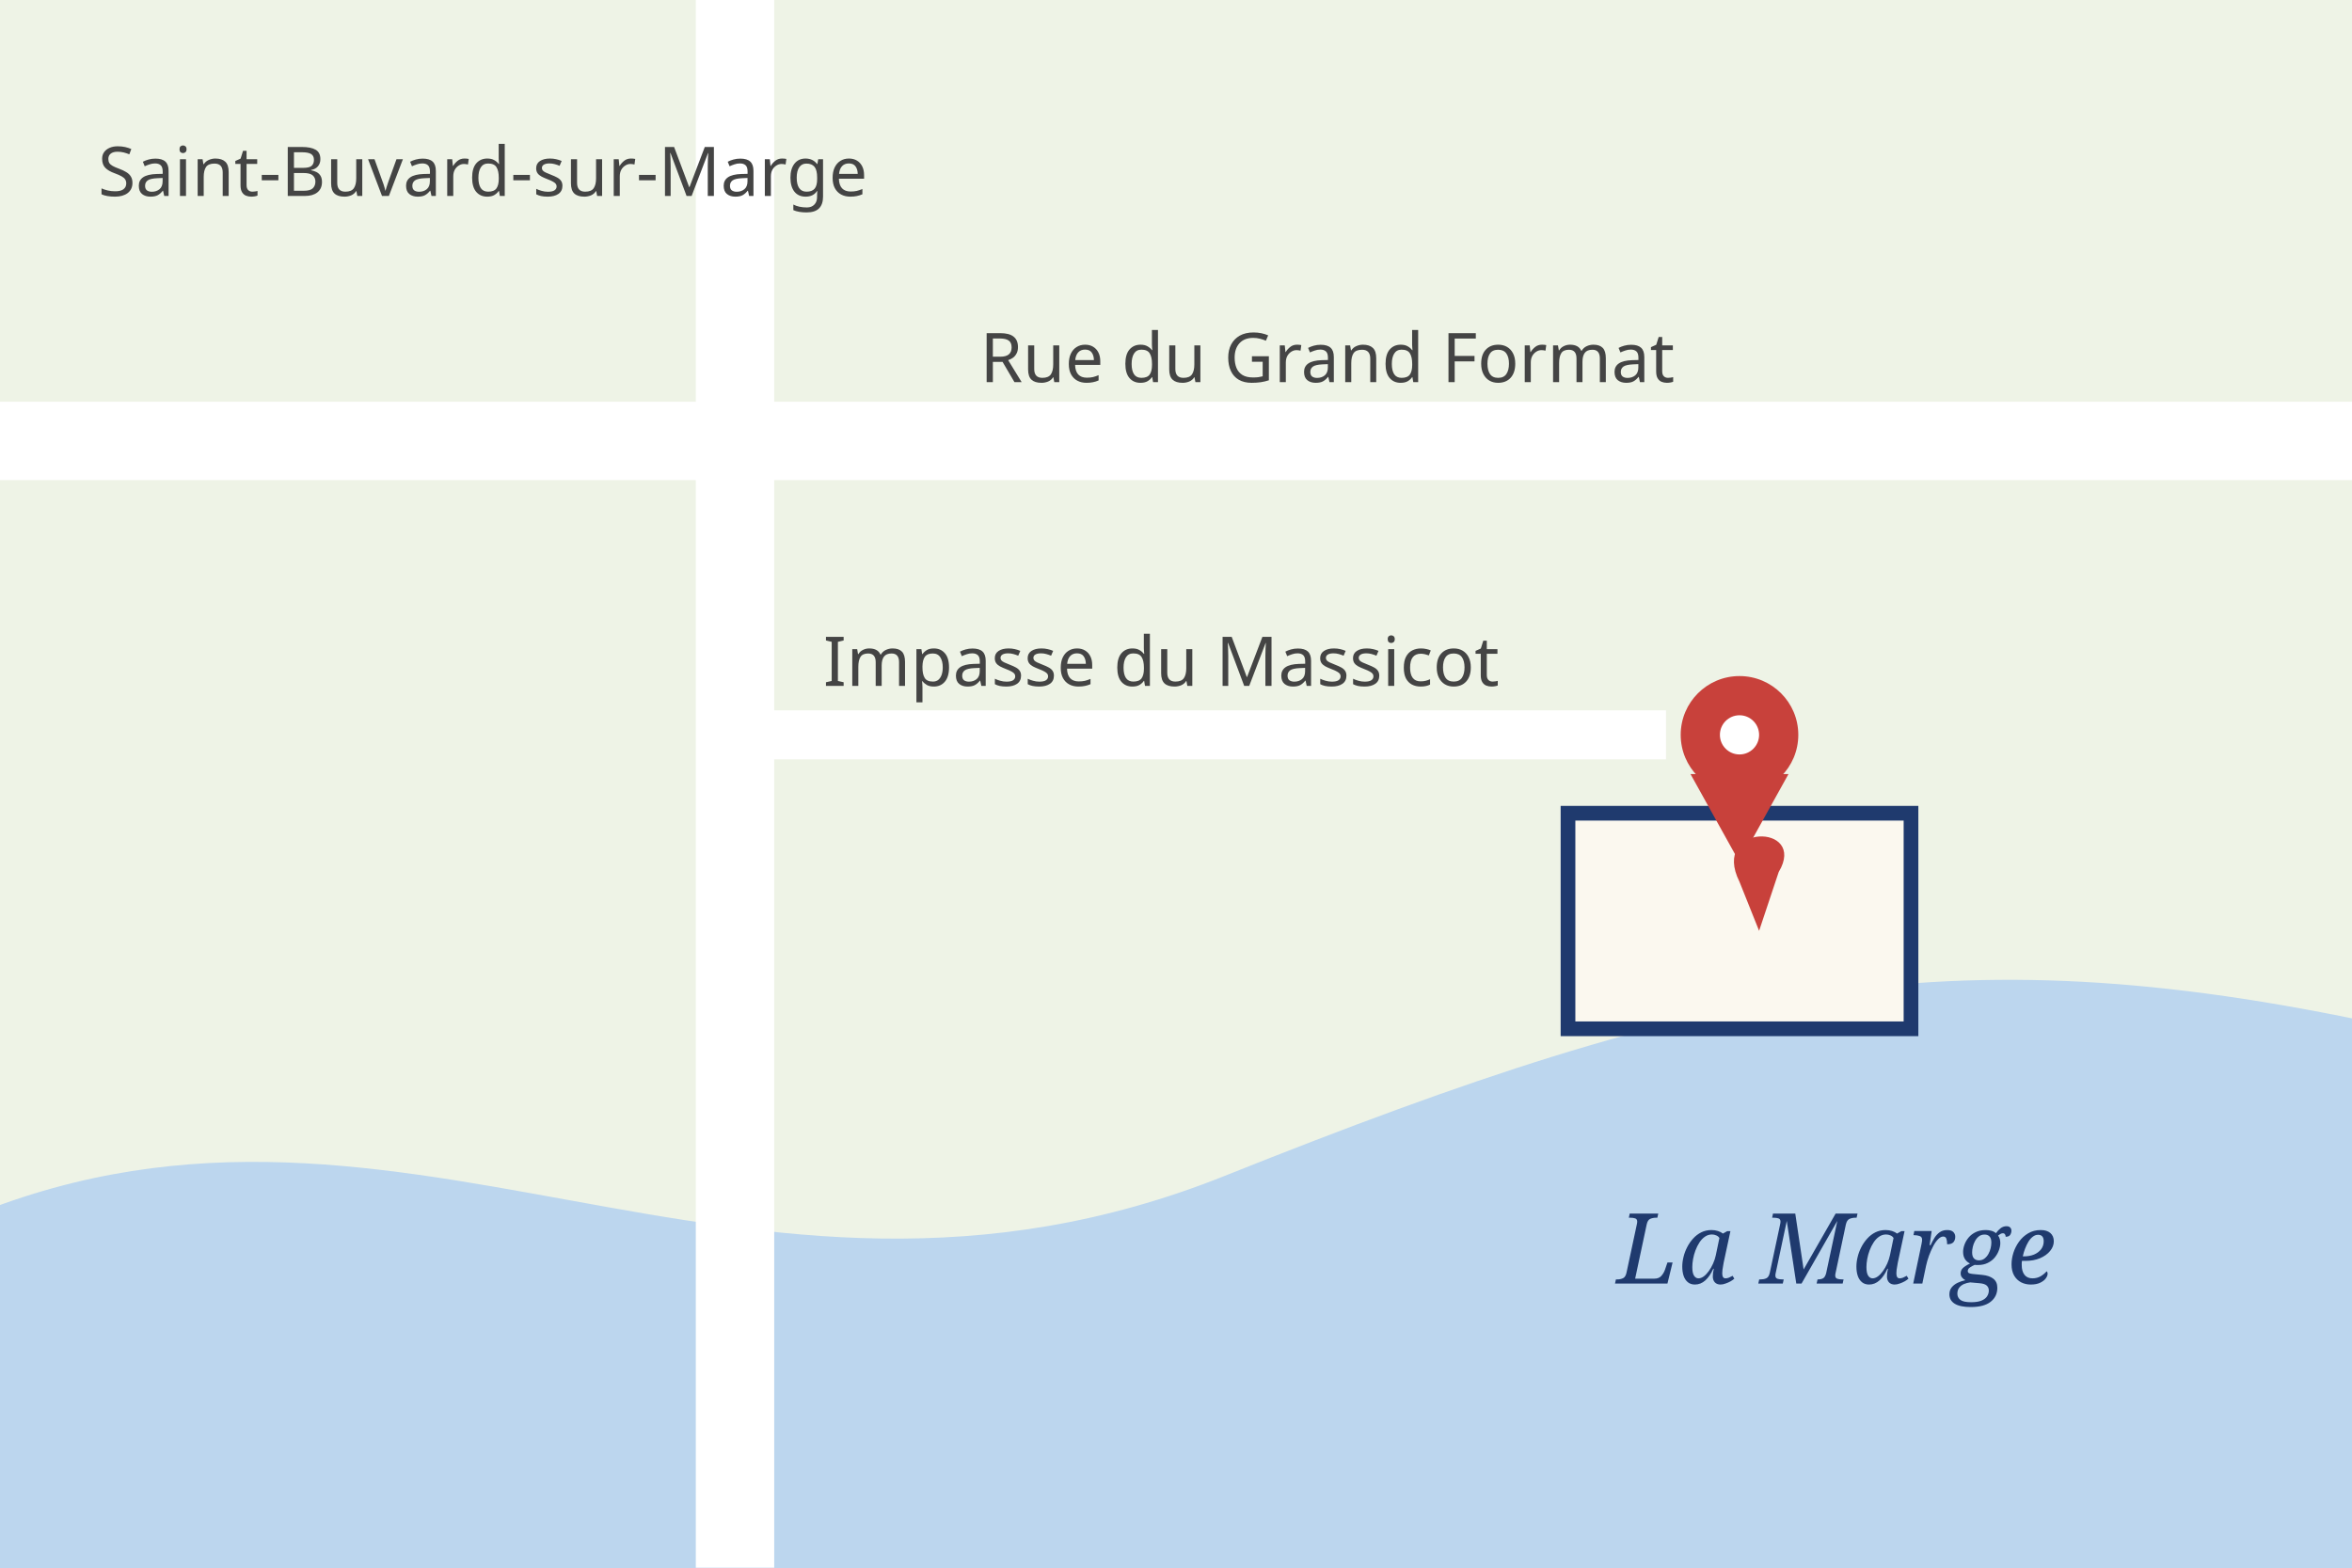
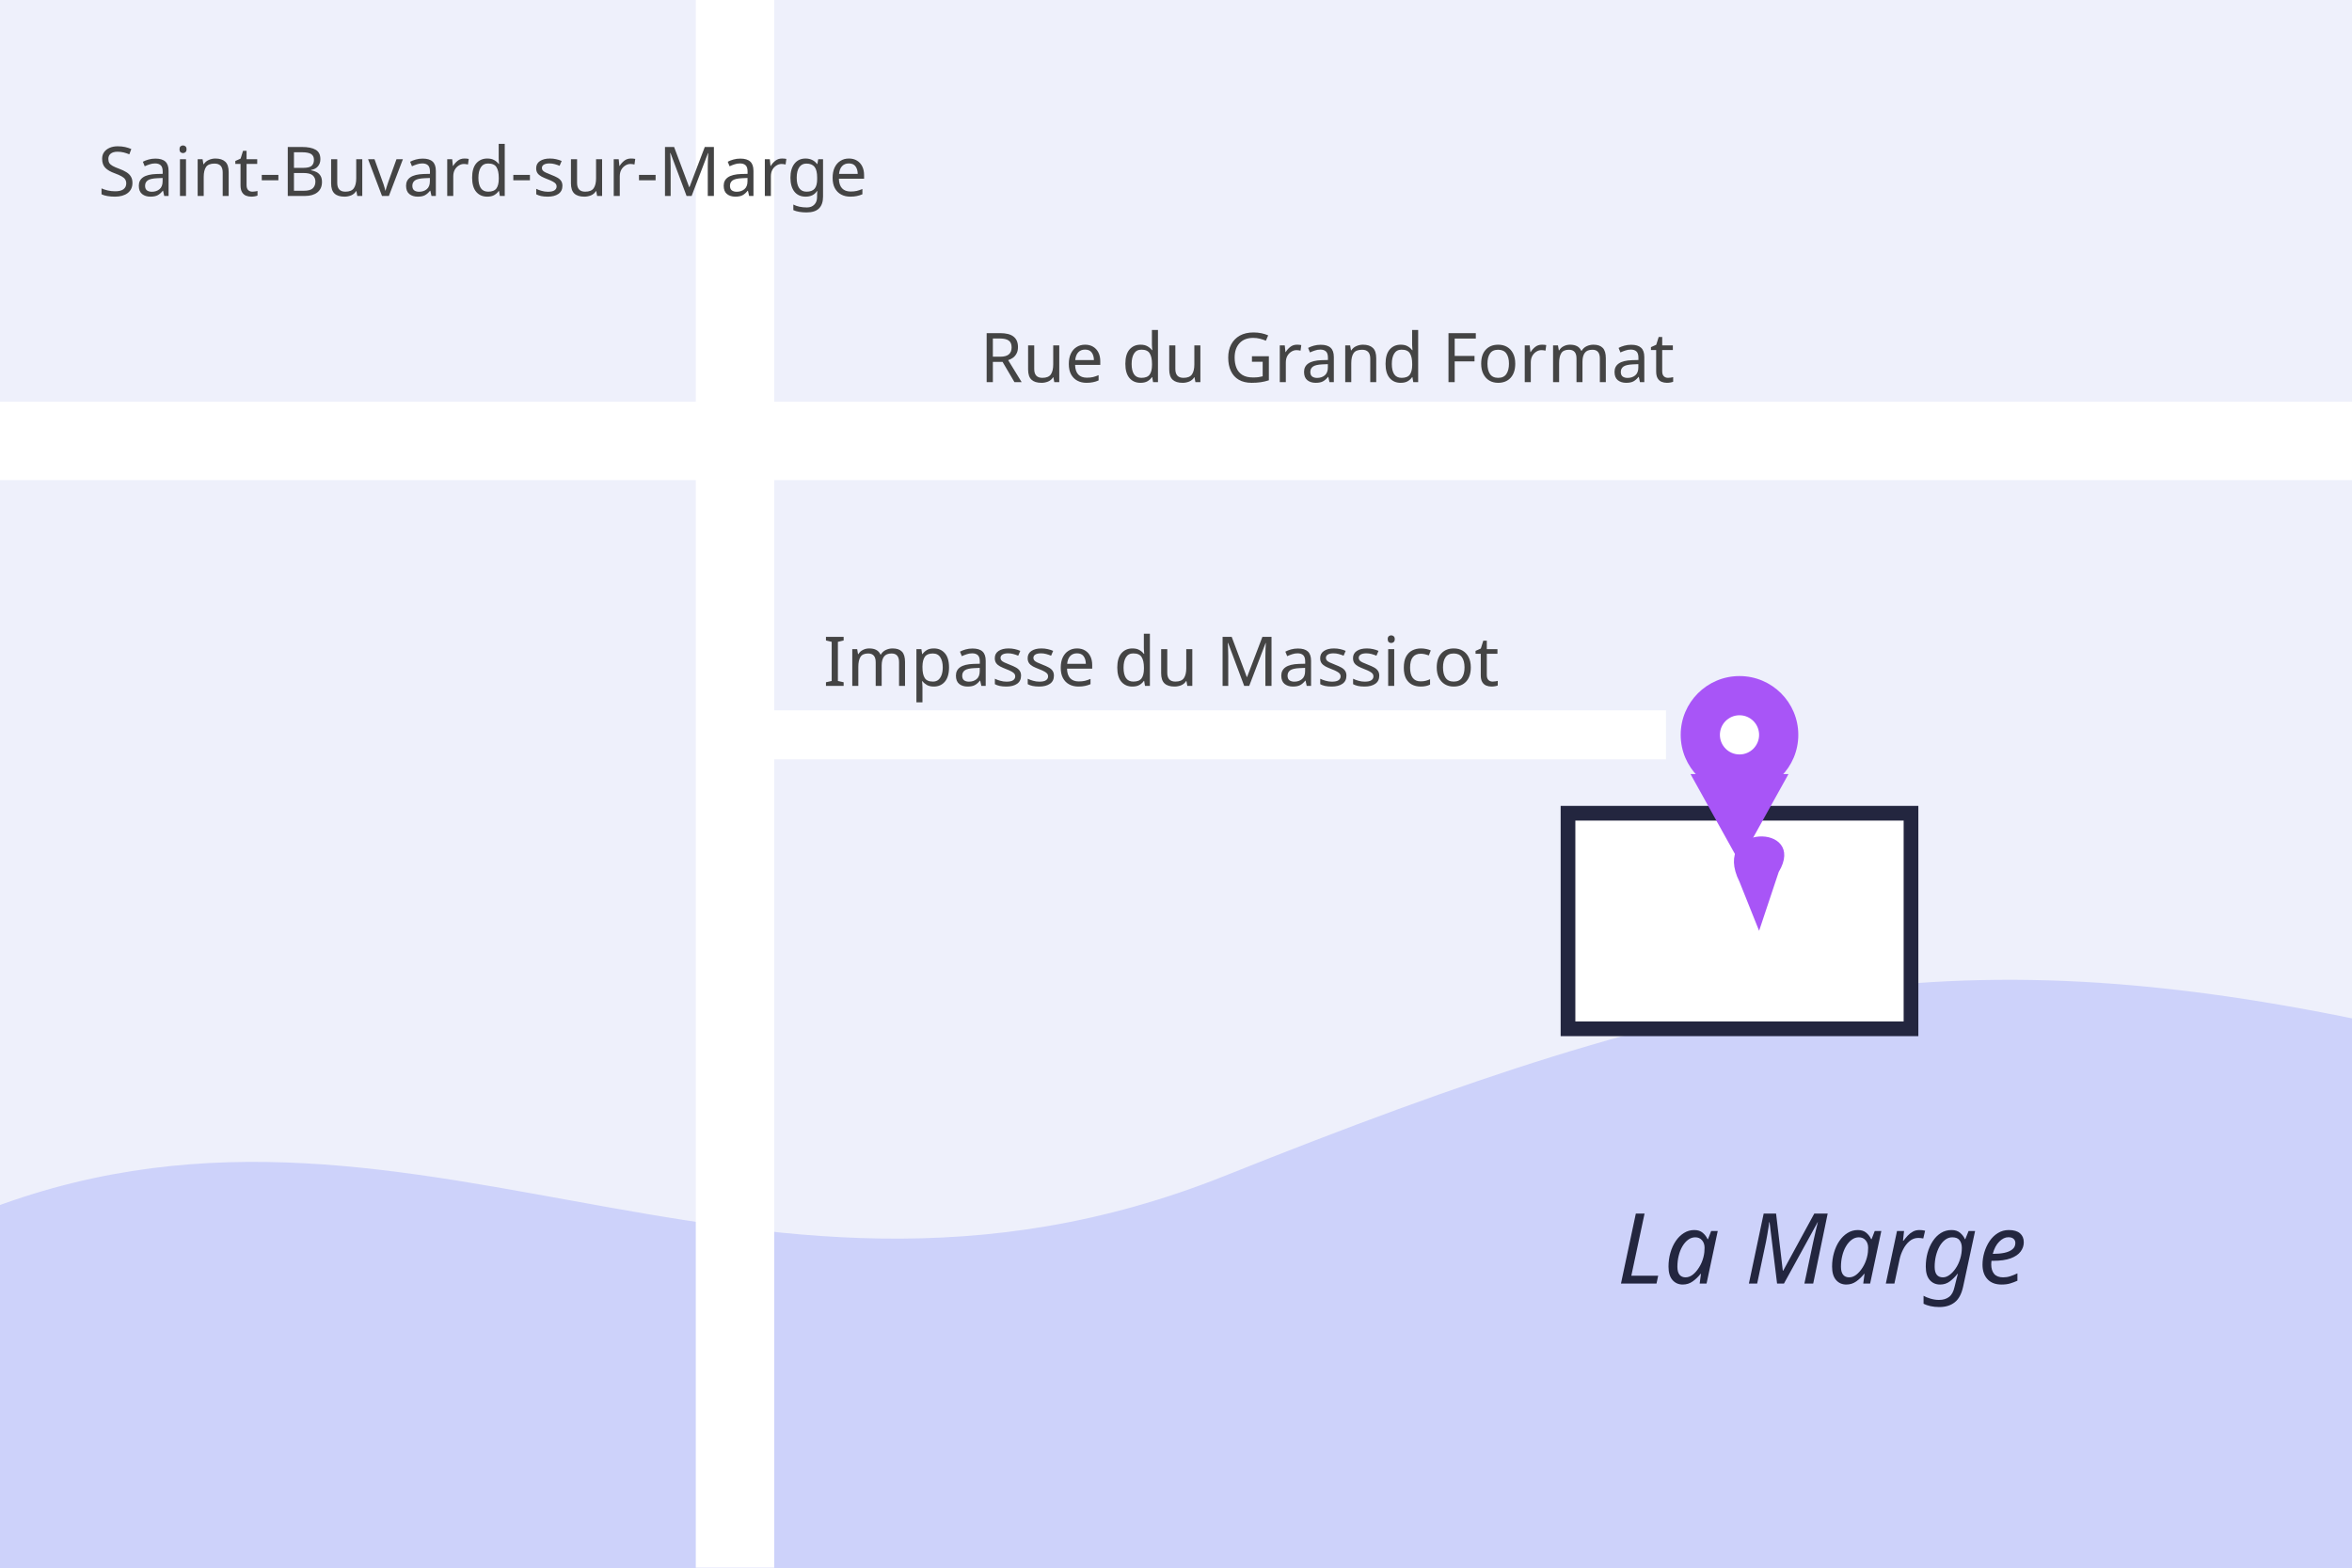
<svg xmlns="http://www.w3.org/2000/svg" viewBox="0 0 480 320" role="img">
-   <rect width="480" height="320" fill="#eef3e6" />
-   <path d="M-10 250c90-40 160 30 260-10s150-50 240-30v120H-10z" fill="#bcd6ee" />
-   <text x="330" y="262" font-family="Georgia, serif" font-style="italic" font-size="20" fill="#1f3a6e">La Marge</text>
+   <rect width="480" height="320" fill="#eef0fb" />
+   <path d="M-10 250c90-40 160 30 260-10s150-50 240-30v120H-10z" fill="#cdd2fa" />
+   <text x="330" y="262" font-family="system-ui, sans-serif" font-style="italic" font-size="20" fill="#23263f">La Marge</text>
  <path d="M0 90h480M150 0v320" stroke="#fff" stroke-width="16" fill="none" />
  <path d="M150 150h190" stroke="#fff" stroke-width="10" fill="none" />
  <text x="168" y="140" font-family="system-ui, sans-serif" font-size="14" fill="#444">Impasse du Massicot</text>
  <text x="200" y="78" font-family="system-ui, sans-serif" font-size="14" fill="#444">Rue du Grand Format</text>
-   <rect x="320" y="166" width="70" height="44" fill="#fbf8ef" stroke="#1f3a6e" stroke-width="3" />
-   <path d="M355 180c-6-12 14-12 8-2l-4 12z" fill="#c8413b" />
-   <circle cx="355" cy="150" r="12" fill="#c8413b" />
+   <rect x="320" y="166" width="70" height="44" fill="#ffffff" stroke="#23263f" stroke-width="3" />
+   <path d="M355 180c-6-12 14-12 8-2l-4 12z" fill="#a855f7" />
+   <circle cx="355" cy="150" r="12" fill="#a855f7" />
  <circle cx="355" cy="150" r="4" fill="#fff" />
-   <path d="M345 158l10 18 10-18z" fill="#c8413b" />
+   <path d="M345 158l10 18 10-18z" fill="#a855f7" />
  <text x="20" y="40" font-family="system-ui, sans-serif" font-size="14" fill="#444">Saint-Buvard-sur-Marge</text>
</svg>
